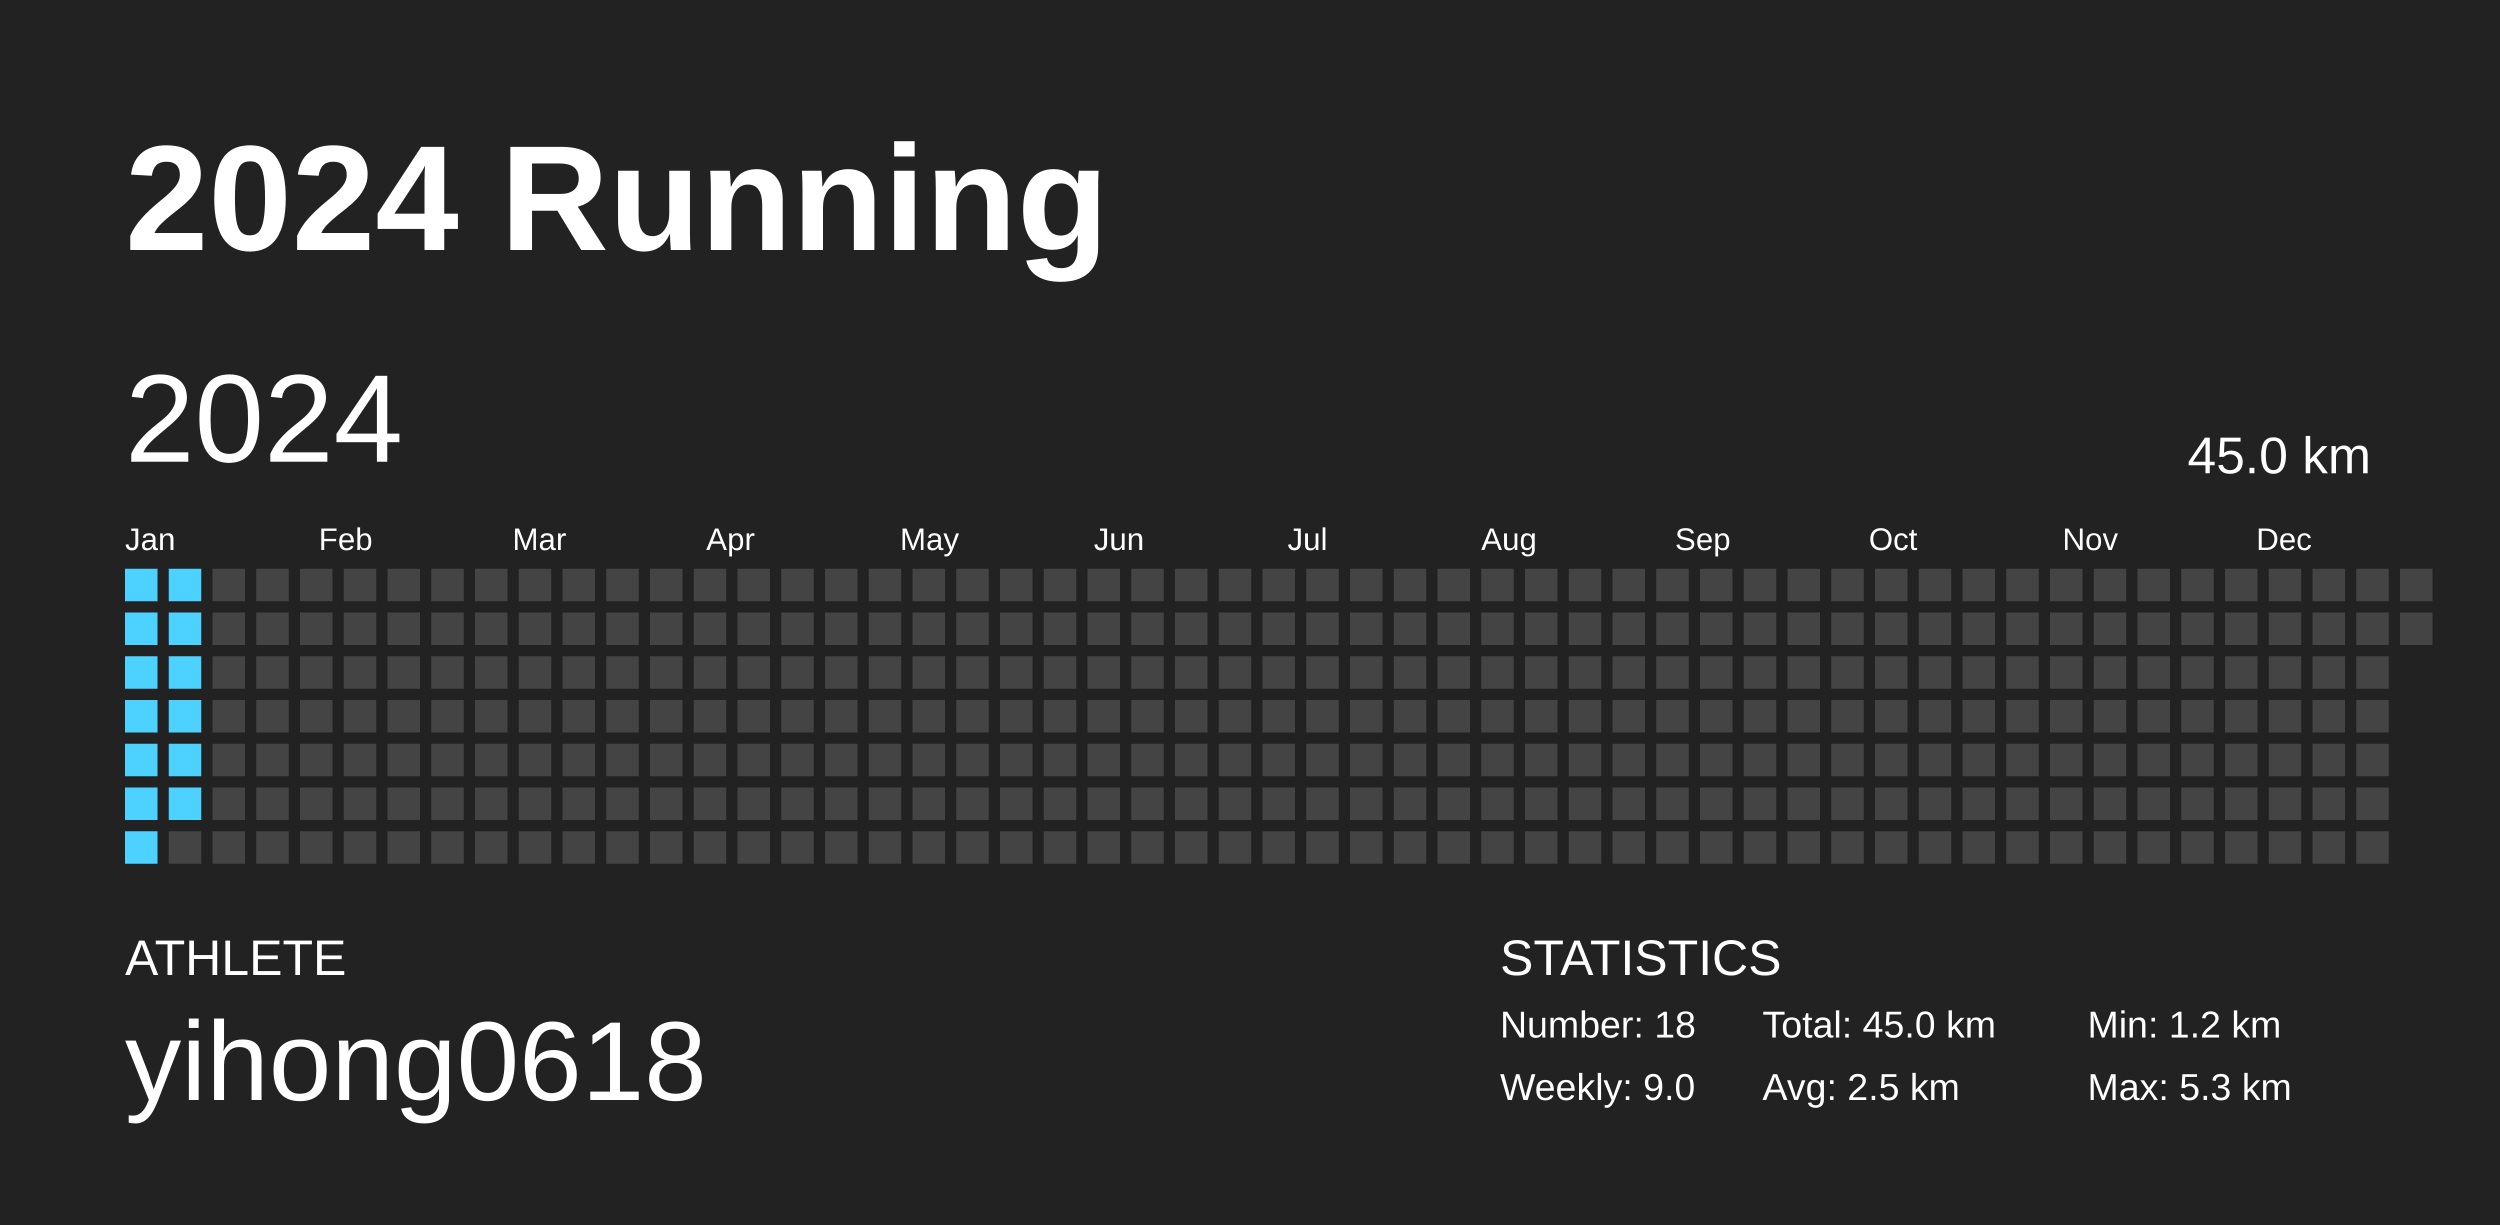
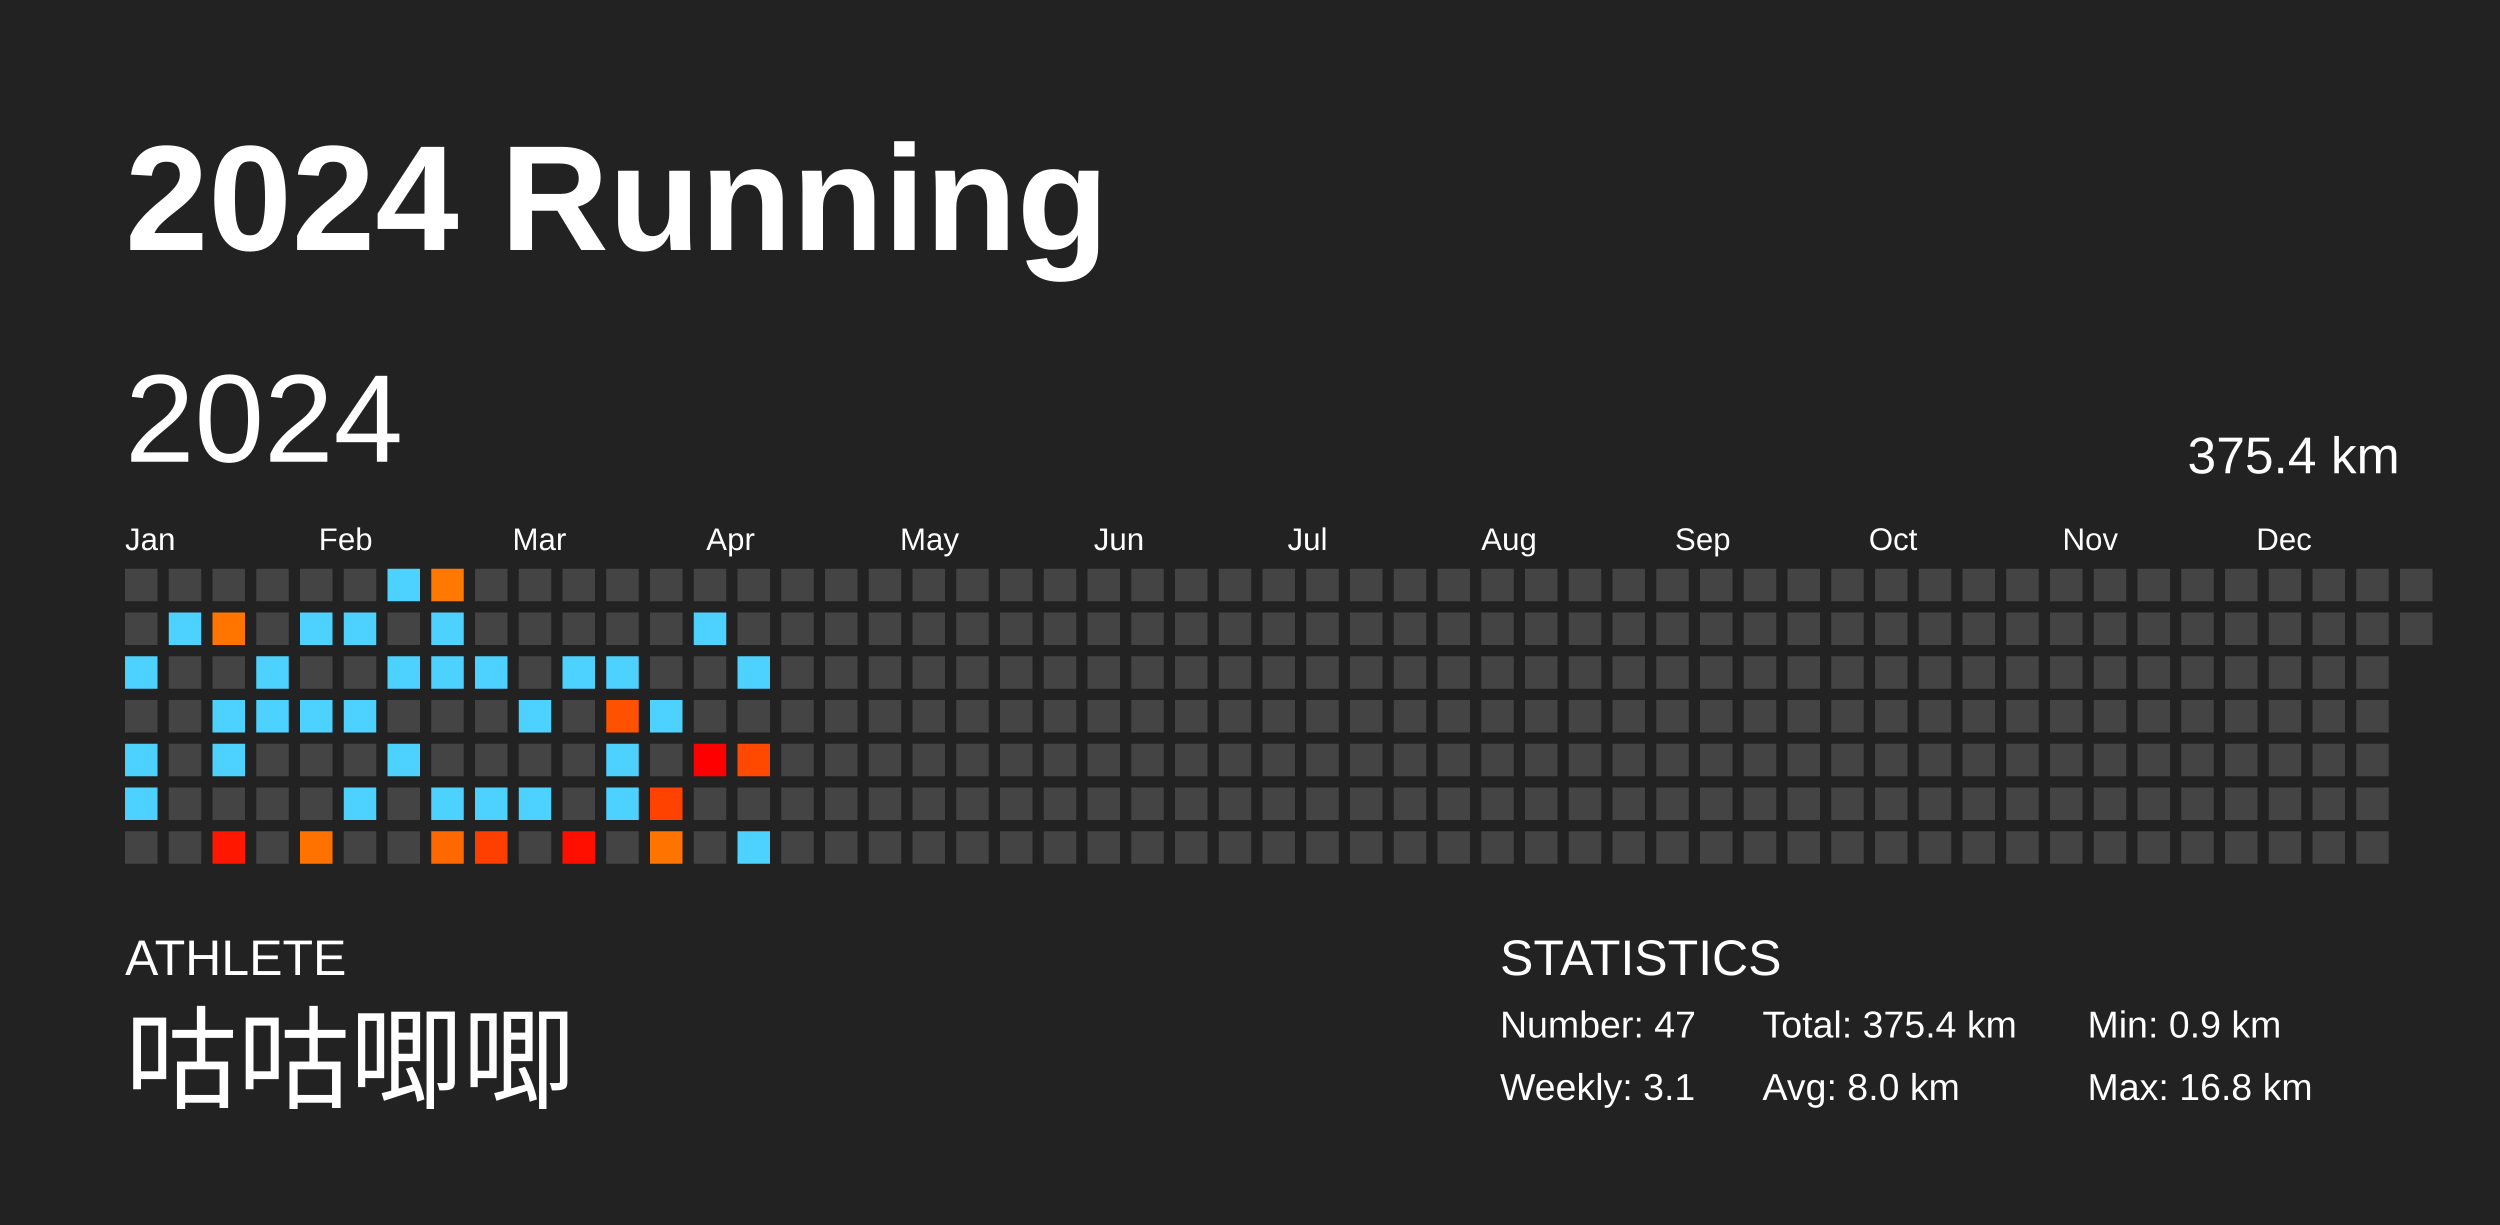
<svg xmlns="http://www.w3.org/2000/svg" baseProfile="full" height="98mm" version="1.1" viewBox="0,0,200,98" width="200mm">
  <defs />
  <rect fill="#222222" height="98" width="200" x="0" y="0" />
  <text fill="#FFFFFF" style="font-size:12px; font-family:Arial; font-weight:bold;" x="10" y="20">2024 Running</text>
  <text fill="#FFFFFF" style="font-size:4px; font-family:Arial" x="10" y="78">ATHLETE</text>
-   <text fill="#FFFFFF" style="font-size:9px; font-family:Arial" x="10" y="88">yihong0618</text>
+   <text fill="#FFFFFF" style="font-size:9px; font-family:Arial" x="10" y="88">咕咕唧唧</text>
  <text fill="#FFFFFF" style="font-size:4px; font-family:Arial" x="120" y="78">STATISTICS</text>
-   <text fill="#FFFFFF" style="font-size:3px; font-family:Arial" x="120" y="83">Number: 18</text>
-   <text fill="#FFFFFF" style="font-size:3px; font-family:Arial" x="120" y="88">Weekly: 9.0</text>
-   <text fill="#FFFFFF" style="font-size:3px; font-family:Arial" x="141" y="83">Total: 45.0 km</text>
-   <text fill="#FFFFFF" style="font-size:3px; font-family:Arial" x="141" y="88">Avg: 2.5 km</text>
-   <text fill="#FFFFFF" style="font-size:3px; font-family:Arial" x="167" y="83">Min: 1.2 km</text>
-   <text fill="#FFFFFF" style="font-size:3px; font-family:Arial" x="167" y="88">Max: 5.3 km</text>
+   <text fill="#FFFFFF" style="font-size:3px; font-family:Arial" x="120" y="83">Number: 47</text>
+   <text fill="#FFFFFF" style="font-size:3px; font-family:Arial" x="120" y="88">Weekly: 3.1</text>
+   <text fill="#FFFFFF" style="font-size:3px; font-family:Arial" x="141" y="83">Total: 375.4 km</text>
+   <text fill="#FFFFFF" style="font-size:3px; font-family:Arial" x="141" y="88">Avg: 8.0 km</text>
+   <text fill="#FFFFFF" style="font-size:3px; font-family:Arial" x="167" y="83">Min: 0.9 km</text>
+   <text fill="#FFFFFF" style="font-size:3px; font-family:Arial" x="167" y="88">Max: 16.8 km</text>
  <text dominant-baseline="hanging" fill="#FFFFFF" style="font-size:10.0px; font-family:Arial;" x="10" y="30">2024</text>
-   <text dominant-baseline="hanging" fill="#FFFFFF" style="font-size:4.125px; font-family:Arial;" x="175" y="35">45.0 km</text>
+   <text dominant-baseline="hanging" fill="#FFFFFF" style="font-size:4.125px; font-family:Arial;" x="175" y="35">375.4 km</text>
  <text fill="#FFFFFF" style="font-size:2.5px; font-family:Arial" x="10.0" y="44">Jan</text>
  <text fill="#FFFFFF" style="font-size:2.5px; font-family:Arial" x="25.5" y="44">Feb</text>
  <text fill="#FFFFFF" style="font-size:2.5px; font-family:Arial" x="41.0" y="44">Mar</text>
  <text fill="#FFFFFF" style="font-size:2.5px; font-family:Arial" x="56.5" y="44">Apr</text>
  <text fill="#FFFFFF" style="font-size:2.5px; font-family:Arial" x="72.0" y="44">May</text>
  <text fill="#FFFFFF" style="font-size:2.5px; font-family:Arial" x="87.5" y="44">Jun</text>
  <text fill="#FFFFFF" style="font-size:2.5px; font-family:Arial" x="103.0" y="44">Jul</text>
  <text fill="#FFFFFF" style="font-size:2.5px; font-family:Arial" x="118.5" y="44">Aug</text>
  <text fill="#FFFFFF" style="font-size:2.5px; font-family:Arial" x="134.0" y="44">Sep</text>
  <text fill="#FFFFFF" style="font-size:2.5px; font-family:Arial" x="149.5" y="44">Oct</text>
  <text fill="#FFFFFF" style="font-size:2.5px; font-family:Arial" x="165.0" y="44">Nov</text>
  <text fill="#FFFFFF" style="font-size:2.5px; font-family:Arial" x="180.5" y="44">Dec</text>
-   <rect fill="#4dd2ff" height="2.6" width="2.6" x="10.0" y="45.5" />
-   <rect fill="#4dd2ff" height="2.6" width="2.6" x="10.0" y="49.0" />
+   <rect fill="#444444" height="2.6" width="2.6" x="10.0" y="45.5" />
+   <rect fill="#444444" height="2.6" width="2.6" x="10.0" y="49.0" />
  <rect fill="#4dd2ff" height="2.6" width="2.6" x="10.0" y="52.5" />
-   <rect fill="#4dd2ff" height="2.6" width="2.6" x="10.0" y="56.0" />
+   <rect fill="#444444" height="2.6" width="2.6" x="10.0" y="56.0" />
  <rect fill="#4dd2ff" height="2.6" width="2.6" x="10.0" y="59.5" />
  <rect fill="#4dd2ff" height="2.6" width="2.6" x="10.0" y="63.0" />
-   <rect fill="#4dd2ff" height="2.6" width="2.6" x="10.0" y="66.5" />
-   <rect fill="#4dd2ff" height="2.6" width="2.6" x="13.5" y="45.5" />
+   <rect fill="#444444" height="2.6" width="2.6" x="10.0" y="66.5" />
+   <rect fill="#444444" height="2.6" width="2.6" x="13.5" y="45.5" />
  <rect fill="#4dd2ff" height="2.6" width="2.6" x="13.5" y="49.0" />
-   <rect fill="#4dd2ff" height="2.6" width="2.6" x="13.5" y="52.5" />
-   <rect fill="#4dd2ff" height="2.6" width="2.6" x="13.5" y="56.0" />
-   <rect fill="#4dd2ff" height="2.6" width="2.6" x="13.5" y="59.5" />
-   <rect fill="#4dd2ff" height="2.6" width="2.6" x="13.5" y="63.0" />
+   <rect fill="#444444" height="2.6" width="2.6" x="13.5" y="52.5" />
+   <rect fill="#444444" height="2.6" width="2.6" x="13.5" y="56.0" />
+   <rect fill="#444444" height="2.6" width="2.6" x="13.5" y="59.5" />
+   <rect fill="#444444" height="2.6" width="2.6" x="13.5" y="63.0" />
  <rect fill="#444444" height="2.6" width="2.6" x="13.5" y="66.5" />
  <rect fill="#444444" height="2.6" width="2.6" x="17.0" y="45.5" />
-   <rect fill="#444444" height="2.6" width="2.6" x="17.0" y="49.0" />
+   <rect fill="#ff7500" height="2.6" width="2.6" x="17.0" y="49.0" />
  <rect fill="#444444" height="2.6" width="2.6" x="17.0" y="52.5" />
-   <rect fill="#444444" height="2.6" width="2.6" x="17.0" y="56.0" />
-   <rect fill="#444444" height="2.6" width="2.6" x="17.0" y="59.5" />
+   <rect fill="#4dd2ff" height="2.6" width="2.6" x="17.0" y="56.0" />
+   <rect fill="#4dd2ff" height="2.6" width="2.6" x="17.0" y="59.5" />
  <rect fill="#444444" height="2.6" width="2.6" x="17.0" y="63.0" />
-   <rect fill="#444444" height="2.6" width="2.6" x="17.0" y="66.5" />
+   <rect fill="#ff1700" height="2.6" width="2.6" x="17.0" y="66.5" />
  <rect fill="#444444" height="2.6" width="2.6" x="20.5" y="45.5" />
  <rect fill="#444444" height="2.6" width="2.6" x="20.5" y="49.0" />
-   <rect fill="#444444" height="2.6" width="2.6" x="20.5" y="52.5" />
-   <rect fill="#444444" height="2.6" width="2.6" x="20.5" y="56.0" />
+   <rect fill="#4dd2ff" height="2.6" width="2.6" x="20.5" y="52.5" />
+   <rect fill="#4dd2ff" height="2.6" width="2.6" x="20.5" y="56.0" />
  <rect fill="#444444" height="2.6" width="2.6" x="20.5" y="59.5" />
  <rect fill="#444444" height="2.6" width="2.6" x="20.5" y="63.0" />
  <rect fill="#444444" height="2.6" width="2.6" x="20.5" y="66.5" />
  <rect fill="#444444" height="2.6" width="2.6" x="24.0" y="45.5" />
-   <rect fill="#444444" height="2.6" width="2.6" x="24.0" y="49.0" />
+   <rect fill="#4dd2ff" height="2.6" width="2.6" x="24.0" y="49.0" />
  <rect fill="#444444" height="2.6" width="2.6" x="24.0" y="52.5" />
-   <rect fill="#444444" height="2.6" width="2.6" x="24.0" y="56.0" />
+   <rect fill="#4dd2ff" height="2.6" width="2.6" x="24.0" y="56.0" />
  <rect fill="#444444" height="2.6" width="2.6" x="24.0" y="59.5" />
  <rect fill="#444444" height="2.6" width="2.6" x="24.0" y="63.0" />
-   <rect fill="#444444" height="2.6" width="2.6" x="24.0" y="66.5" />
+   <rect fill="#ff7200" height="2.6" width="2.6" x="24.0" y="66.5" />
  <rect fill="#444444" height="2.6" width="2.6" x="27.5" y="45.5" />
-   <rect fill="#444444" height="2.6" width="2.6" x="27.5" y="49.0" />
+   <rect fill="#4dd2ff" height="2.6" width="2.6" x="27.5" y="49.0" />
  <rect fill="#444444" height="2.6" width="2.6" x="27.5" y="52.5" />
-   <rect fill="#444444" height="2.6" width="2.6" x="27.5" y="56.0" />
+   <rect fill="#4dd2ff" height="2.6" width="2.6" x="27.5" y="56.0" />
  <rect fill="#444444" height="2.6" width="2.6" x="27.5" y="59.5" />
-   <rect fill="#444444" height="2.6" width="2.6" x="27.5" y="63.0" />
+   <rect fill="#4dd2ff" height="2.6" width="2.6" x="27.5" y="63.0" />
  <rect fill="#444444" height="2.6" width="2.6" x="27.5" y="66.5" />
-   <rect fill="#444444" height="2.6" width="2.6" x="31.0" y="45.5" />
+   <rect fill="#4dd2ff" height="2.6" width="2.6" x="31.0" y="45.5" />
  <rect fill="#444444" height="2.6" width="2.6" x="31.0" y="49.0" />
-   <rect fill="#444444" height="2.6" width="2.6" x="31.0" y="52.5" />
+   <rect fill="#4dd2ff" height="2.6" width="2.6" x="31.0" y="52.5" />
  <rect fill="#444444" height="2.6" width="2.6" x="31.0" y="56.0" />
-   <rect fill="#444444" height="2.6" width="2.6" x="31.0" y="59.5" />
+   <rect fill="#4dd2ff" height="2.6" width="2.6" x="31.0" y="59.5" />
  <rect fill="#444444" height="2.6" width="2.6" x="31.0" y="63.0" />
  <rect fill="#444444" height="2.6" width="2.6" x="31.0" y="66.5" />
-   <rect fill="#444444" height="2.6" width="2.6" x="34.5" y="45.5" />
-   <rect fill="#444444" height="2.6" width="2.6" x="34.5" y="49.0" />
-   <rect fill="#444444" height="2.6" width="2.6" x="34.5" y="52.5" />
+   <rect fill="#ff7800" height="2.6" width="2.6" x="34.5" y="45.5" />
+   <rect fill="#4dd2ff" height="2.6" width="2.6" x="34.5" y="49.0" />
+   <rect fill="#4dd2ff" height="2.6" width="2.6" x="34.5" y="52.5" />
  <rect fill="#444444" height="2.6" width="2.6" x="34.5" y="56.0" />
  <rect fill="#444444" height="2.6" width="2.6" x="34.5" y="59.5" />
-   <rect fill="#444444" height="2.6" width="2.6" x="34.5" y="63.0" />
-   <rect fill="#444444" height="2.6" width="2.6" x="34.5" y="66.5" />
+   <rect fill="#4dd2ff" height="2.6" width="2.6" x="34.5" y="63.0" />
+   <rect fill="#ff6700" height="2.6" width="2.6" x="34.5" y="66.5" />
  <rect fill="#444444" height="2.6" width="2.6" x="38.0" y="45.5" />
  <rect fill="#444444" height="2.6" width="2.6" x="38.0" y="49.0" />
-   <rect fill="#444444" height="2.6" width="2.6" x="38.0" y="52.5" />
+   <rect fill="#4dd2ff" height="2.6" width="2.6" x="38.0" y="52.5" />
  <rect fill="#444444" height="2.6" width="2.6" x="38.0" y="56.0" />
  <rect fill="#444444" height="2.6" width="2.6" x="38.0" y="59.5" />
-   <rect fill="#444444" height="2.6" width="2.6" x="38.0" y="63.0" />
-   <rect fill="#444444" height="2.6" width="2.6" x="38.0" y="66.5" />
+   <rect fill="#4dd2ff" height="2.6" width="2.6" x="38.0" y="63.0" />
+   <rect fill="#ff3f00" height="2.6" width="2.6" x="38.0" y="66.5" />
  <rect fill="#444444" height="2.6" width="2.6" x="41.5" y="45.5" />
  <rect fill="#444444" height="2.6" width="2.6" x="41.5" y="49.0" />
  <rect fill="#444444" height="2.6" width="2.6" x="41.5" y="52.5" />
-   <rect fill="#444444" height="2.6" width="2.6" x="41.5" y="56.0" />
+   <rect fill="#4dd2ff" height="2.6" width="2.6" x="41.5" y="56.0" />
  <rect fill="#444444" height="2.6" width="2.6" x="41.5" y="59.5" />
-   <rect fill="#444444" height="2.6" width="2.6" x="41.5" y="63.0" />
+   <rect fill="#4dd2ff" height="2.6" width="2.6" x="41.5" y="63.0" />
  <rect fill="#444444" height="2.6" width="2.6" x="41.5" y="66.5" />
  <rect fill="#444444" height="2.6" width="2.6" x="45.0" y="45.5" />
  <rect fill="#444444" height="2.6" width="2.6" x="45.0" y="49.0" />
-   <rect fill="#444444" height="2.6" width="2.6" x="45.0" y="52.5" />
+   <rect fill="#4dd2ff" height="2.6" width="2.6" x="45.0" y="52.5" />
  <rect fill="#444444" height="2.6" width="2.6" x="45.0" y="56.0" />
  <rect fill="#444444" height="2.6" width="2.6" x="45.0" y="59.5" />
  <rect fill="#444444" height="2.6" width="2.6" x="45.0" y="63.0" />
-   <rect fill="#444444" height="2.6" width="2.6" x="45.0" y="66.5" />
+   <rect fill="#ff0f00" height="2.6" width="2.6" x="45.0" y="66.5" />
  <rect fill="#444444" height="2.6" width="2.6" x="48.5" y="45.5" />
  <rect fill="#444444" height="2.6" width="2.6" x="48.5" y="49.0" />
-   <rect fill="#444444" height="2.6" width="2.6" x="48.5" y="52.5" />
-   <rect fill="#444444" height="2.6" width="2.6" x="48.5" y="56.0" />
-   <rect fill="#444444" height="2.6" width="2.6" x="48.5" y="59.5" />
-   <rect fill="#444444" height="2.6" width="2.6" x="48.5" y="63.0" />
+   <rect fill="#4dd2ff" height="2.6" width="2.6" x="48.5" y="52.5" />
+   <rect fill="#ff5100" height="2.6" width="2.6" x="48.5" y="56.0" />
+   <rect fill="#4dd2ff" height="2.6" width="2.6" x="48.5" y="59.5" />
+   <rect fill="#4dd2ff" height="2.6" width="2.6" x="48.5" y="63.0" />
  <rect fill="#444444" height="2.6" width="2.6" x="48.5" y="66.5" />
  <rect fill="#444444" height="2.6" width="2.6" x="52.0" y="45.5" />
  <rect fill="#444444" height="2.6" width="2.6" x="52.0" y="49.0" />
  <rect fill="#444444" height="2.6" width="2.6" x="52.0" y="52.5" />
-   <rect fill="#444444" height="2.6" width="2.6" x="52.0" y="56.0" />
+   <rect fill="#4dd2ff" height="2.6" width="2.6" x="52.0" y="56.0" />
  <rect fill="#444444" height="2.6" width="2.6" x="52.0" y="59.5" />
-   <rect fill="#444444" height="2.6" width="2.6" x="52.0" y="63.0" />
-   <rect fill="#444444" height="2.6" width="2.6" x="52.0" y="66.5" />
+   <rect fill="#ff4200" height="2.6" width="2.6" x="52.0" y="63.0" />
+   <rect fill="#ff7400" height="2.6" width="2.6" x="52.0" y="66.5" />
  <rect fill="#444444" height="2.6" width="2.6" x="55.5" y="45.5" />
-   <rect fill="#444444" height="2.6" width="2.6" x="55.5" y="49.0" />
+   <rect fill="#4dd2ff" height="2.6" width="2.6" x="55.5" y="49.0" />
  <rect fill="#444444" height="2.6" width="2.6" x="55.5" y="52.5" />
  <rect fill="#444444" height="2.6" width="2.6" x="55.5" y="56.0" />
-   <rect fill="#444444" height="2.6" width="2.6" x="55.5" y="59.5" />
+   <rect fill="#ff0000" height="2.6" width="2.6" x="55.5" y="59.5" />
  <rect fill="#444444" height="2.6" width="2.6" x="55.5" y="63.0" />
  <rect fill="#444444" height="2.6" width="2.6" x="55.5" y="66.5" />
  <rect fill="#444444" height="2.6" width="2.6" x="59.0" y="45.5" />
  <rect fill="#444444" height="2.6" width="2.6" x="59.0" y="49.0" />
-   <rect fill="#444444" height="2.6" width="2.6" x="59.0" y="52.5" />
+   <rect fill="#4dd2ff" height="2.6" width="2.6" x="59.0" y="52.5" />
  <rect fill="#444444" height="2.6" width="2.6" x="59.0" y="56.0" />
-   <rect fill="#444444" height="2.6" width="2.6" x="59.0" y="59.5" />
+   <rect fill="#ff4800" height="2.6" width="2.6" x="59.0" y="59.5" />
  <rect fill="#444444" height="2.6" width="2.6" x="59.0" y="63.0" />
-   <rect fill="#444444" height="2.6" width="2.6" x="59.0" y="66.5" />
+   <rect fill="#4dd2ff" height="2.6" width="2.6" x="59.0" y="66.5" />
  <rect fill="#444444" height="2.6" width="2.6" x="62.5" y="45.5" />
  <rect fill="#444444" height="2.6" width="2.6" x="62.5" y="49.0" />
  <rect fill="#444444" height="2.6" width="2.6" x="62.5" y="52.5" />
  <rect fill="#444444" height="2.6" width="2.6" x="62.5" y="56.0" />
  <rect fill="#444444" height="2.6" width="2.6" x="62.5" y="59.5" />
  <rect fill="#444444" height="2.6" width="2.6" x="62.5" y="63.0" />
  <rect fill="#444444" height="2.6" width="2.6" x="62.5" y="66.5" />
  <rect fill="#444444" height="2.6" width="2.6" x="66.0" y="45.5" />
  <rect fill="#444444" height="2.6" width="2.6" x="66.0" y="49.0" />
  <rect fill="#444444" height="2.6" width="2.6" x="66.0" y="52.5" />
  <rect fill="#444444" height="2.6" width="2.6" x="66.0" y="56.0" />
  <rect fill="#444444" height="2.6" width="2.6" x="66.0" y="59.5" />
  <rect fill="#444444" height="2.6" width="2.6" x="66.0" y="63.0" />
  <rect fill="#444444" height="2.6" width="2.6" x="66.0" y="66.5" />
  <rect fill="#444444" height="2.6" width="2.6" x="69.5" y="45.5" />
  <rect fill="#444444" height="2.6" width="2.6" x="69.5" y="49.0" />
  <rect fill="#444444" height="2.6" width="2.6" x="69.5" y="52.5" />
  <rect fill="#444444" height="2.6" width="2.6" x="69.5" y="56.0" />
  <rect fill="#444444" height="2.6" width="2.6" x="69.5" y="59.5" />
  <rect fill="#444444" height="2.6" width="2.6" x="69.5" y="63.0" />
  <rect fill="#444444" height="2.6" width="2.6" x="69.5" y="66.5" />
  <rect fill="#444444" height="2.6" width="2.6" x="73.0" y="45.5" />
  <rect fill="#444444" height="2.6" width="2.6" x="73.0" y="49.0" />
  <rect fill="#444444" height="2.6" width="2.6" x="73.0" y="52.5" />
  <rect fill="#444444" height="2.6" width="2.6" x="73.0" y="56.0" />
  <rect fill="#444444" height="2.6" width="2.6" x="73.0" y="59.5" />
  <rect fill="#444444" height="2.6" width="2.6" x="73.0" y="63.0" />
  <rect fill="#444444" height="2.6" width="2.6" x="73.0" y="66.5" />
  <rect fill="#444444" height="2.6" width="2.6" x="76.5" y="45.5" />
  <rect fill="#444444" height="2.6" width="2.6" x="76.5" y="49.0" />
  <rect fill="#444444" height="2.6" width="2.6" x="76.5" y="52.5" />
  <rect fill="#444444" height="2.6" width="2.6" x="76.5" y="56.0" />
  <rect fill="#444444" height="2.6" width="2.6" x="76.5" y="59.5" />
  <rect fill="#444444" height="2.6" width="2.6" x="76.5" y="63.0" />
  <rect fill="#444444" height="2.6" width="2.6" x="76.5" y="66.5" />
  <rect fill="#444444" height="2.6" width="2.6" x="80.0" y="45.5" />
  <rect fill="#444444" height="2.6" width="2.6" x="80.0" y="49.0" />
  <rect fill="#444444" height="2.6" width="2.6" x="80.0" y="52.5" />
  <rect fill="#444444" height="2.6" width="2.6" x="80.0" y="56.0" />
  <rect fill="#444444" height="2.6" width="2.6" x="80.0" y="59.5" />
  <rect fill="#444444" height="2.6" width="2.6" x="80.0" y="63.0" />
  <rect fill="#444444" height="2.6" width="2.6" x="80.0" y="66.5" />
  <rect fill="#444444" height="2.6" width="2.6" x="83.5" y="45.5" />
  <rect fill="#444444" height="2.6" width="2.6" x="83.5" y="49.0" />
  <rect fill="#444444" height="2.6" width="2.6" x="83.5" y="52.5" />
  <rect fill="#444444" height="2.6" width="2.6" x="83.5" y="56.0" />
  <rect fill="#444444" height="2.6" width="2.6" x="83.5" y="59.5" />
  <rect fill="#444444" height="2.6" width="2.6" x="83.5" y="63.0" />
  <rect fill="#444444" height="2.6" width="2.6" x="83.5" y="66.5" />
  <rect fill="#444444" height="2.6" width="2.6" x="87.0" y="45.5" />
  <rect fill="#444444" height="2.6" width="2.6" x="87.0" y="49.0" />
  <rect fill="#444444" height="2.6" width="2.6" x="87.0" y="52.5" />
  <rect fill="#444444" height="2.6" width="2.6" x="87.0" y="56.0" />
  <rect fill="#444444" height="2.6" width="2.6" x="87.0" y="59.5" />
  <rect fill="#444444" height="2.6" width="2.6" x="87.0" y="63.0" />
  <rect fill="#444444" height="2.6" width="2.6" x="87.0" y="66.5" />
  <rect fill="#444444" height="2.6" width="2.6" x="90.5" y="45.5" />
  <rect fill="#444444" height="2.6" width="2.6" x="90.5" y="49.0" />
  <rect fill="#444444" height="2.6" width="2.6" x="90.5" y="52.5" />
  <rect fill="#444444" height="2.6" width="2.6" x="90.5" y="56.0" />
  <rect fill="#444444" height="2.6" width="2.6" x="90.5" y="59.5" />
  <rect fill="#444444" height="2.6" width="2.6" x="90.5" y="63.0" />
  <rect fill="#444444" height="2.6" width="2.6" x="90.5" y="66.5" />
  <rect fill="#444444" height="2.6" width="2.6" x="94.0" y="45.5" />
  <rect fill="#444444" height="2.6" width="2.6" x="94.0" y="49.0" />
  <rect fill="#444444" height="2.6" width="2.6" x="94.0" y="52.5" />
  <rect fill="#444444" height="2.6" width="2.6" x="94.0" y="56.0" />
  <rect fill="#444444" height="2.6" width="2.6" x="94.0" y="59.5" />
  <rect fill="#444444" height="2.6" width="2.6" x="94.0" y="63.0" />
  <rect fill="#444444" height="2.6" width="2.6" x="94.0" y="66.5" />
  <rect fill="#444444" height="2.6" width="2.6" x="97.5" y="45.5" />
  <rect fill="#444444" height="2.6" width="2.6" x="97.5" y="49.0" />
  <rect fill="#444444" height="2.6" width="2.6" x="97.5" y="52.5" />
  <rect fill="#444444" height="2.6" width="2.6" x="97.5" y="56.0" />
  <rect fill="#444444" height="2.6" width="2.6" x="97.5" y="59.5" />
  <rect fill="#444444" height="2.6" width="2.6" x="97.5" y="63.0" />
  <rect fill="#444444" height="2.6" width="2.6" x="97.5" y="66.5" />
  <rect fill="#444444" height="2.6" width="2.6" x="101.0" y="45.5" />
  <rect fill="#444444" height="2.6" width="2.6" x="101.0" y="49.0" />
  <rect fill="#444444" height="2.6" width="2.6" x="101.0" y="52.5" />
  <rect fill="#444444" height="2.6" width="2.6" x="101.0" y="56.0" />
  <rect fill="#444444" height="2.6" width="2.6" x="101.0" y="59.5" />
  <rect fill="#444444" height="2.6" width="2.6" x="101.0" y="63.0" />
  <rect fill="#444444" height="2.6" width="2.6" x="101.0" y="66.5" />
  <rect fill="#444444" height="2.6" width="2.6" x="104.5" y="45.5" />
  <rect fill="#444444" height="2.6" width="2.6" x="104.5" y="49.0" />
  <rect fill="#444444" height="2.6" width="2.6" x="104.5" y="52.5" />
  <rect fill="#444444" height="2.6" width="2.6" x="104.5" y="56.0" />
  <rect fill="#444444" height="2.6" width="2.6" x="104.5" y="59.5" />
  <rect fill="#444444" height="2.6" width="2.6" x="104.5" y="63.0" />
  <rect fill="#444444" height="2.6" width="2.6" x="104.5" y="66.5" />
  <rect fill="#444444" height="2.6" width="2.6" x="108.0" y="45.5" />
  <rect fill="#444444" height="2.6" width="2.6" x="108.0" y="49.0" />
  <rect fill="#444444" height="2.6" width="2.6" x="108.0" y="52.5" />
  <rect fill="#444444" height="2.6" width="2.6" x="108.0" y="56.0" />
  <rect fill="#444444" height="2.6" width="2.6" x="108.0" y="59.5" />
  <rect fill="#444444" height="2.6" width="2.6" x="108.0" y="63.0" />
  <rect fill="#444444" height="2.6" width="2.6" x="108.0" y="66.5" />
  <rect fill="#444444" height="2.6" width="2.6" x="111.5" y="45.5" />
  <rect fill="#444444" height="2.6" width="2.6" x="111.5" y="49.0" />
  <rect fill="#444444" height="2.6" width="2.6" x="111.5" y="52.5" />
  <rect fill="#444444" height="2.6" width="2.6" x="111.5" y="56.0" />
  <rect fill="#444444" height="2.6" width="2.6" x="111.5" y="59.5" />
  <rect fill="#444444" height="2.6" width="2.6" x="111.5" y="63.0" />
  <rect fill="#444444" height="2.6" width="2.6" x="111.5" y="66.5" />
  <rect fill="#444444" height="2.6" width="2.6" x="115.0" y="45.5" />
  <rect fill="#444444" height="2.6" width="2.6" x="115.0" y="49.0" />
  <rect fill="#444444" height="2.6" width="2.6" x="115.0" y="52.5" />
  <rect fill="#444444" height="2.6" width="2.6" x="115.0" y="56.0" />
  <rect fill="#444444" height="2.6" width="2.6" x="115.0" y="59.5" />
  <rect fill="#444444" height="2.6" width="2.6" x="115.0" y="63.0" />
  <rect fill="#444444" height="2.6" width="2.6" x="115.0" y="66.5" />
  <rect fill="#444444" height="2.6" width="2.6" x="118.5" y="45.5" />
  <rect fill="#444444" height="2.6" width="2.6" x="118.5" y="49.0" />
  <rect fill="#444444" height="2.6" width="2.6" x="118.5" y="52.5" />
  <rect fill="#444444" height="2.6" width="2.6" x="118.5" y="56.0" />
  <rect fill="#444444" height="2.6" width="2.6" x="118.5" y="59.5" />
  <rect fill="#444444" height="2.6" width="2.6" x="118.5" y="63.0" />
  <rect fill="#444444" height="2.6" width="2.6" x="118.5" y="66.5" />
  <rect fill="#444444" height="2.6" width="2.6" x="122.0" y="45.5" />
  <rect fill="#444444" height="2.6" width="2.6" x="122.0" y="49.0" />
  <rect fill="#444444" height="2.6" width="2.6" x="122.0" y="52.5" />
  <rect fill="#444444" height="2.6" width="2.6" x="122.0" y="56.0" />
  <rect fill="#444444" height="2.6" width="2.6" x="122.0" y="59.5" />
  <rect fill="#444444" height="2.6" width="2.6" x="122.0" y="63.0" />
  <rect fill="#444444" height="2.6" width="2.6" x="122.0" y="66.5" />
  <rect fill="#444444" height="2.6" width="2.6" x="125.5" y="45.5" />
  <rect fill="#444444" height="2.6" width="2.6" x="125.5" y="49.0" />
  <rect fill="#444444" height="2.6" width="2.6" x="125.5" y="52.5" />
  <rect fill="#444444" height="2.6" width="2.6" x="125.5" y="56.0" />
  <rect fill="#444444" height="2.6" width="2.6" x="125.5" y="59.5" />
  <rect fill="#444444" height="2.6" width="2.6" x="125.5" y="63.0" />
  <rect fill="#444444" height="2.6" width="2.6" x="125.5" y="66.5" />
  <rect fill="#444444" height="2.6" width="2.6" x="129.0" y="45.5" />
  <rect fill="#444444" height="2.6" width="2.6" x="129.0" y="49.0" />
  <rect fill="#444444" height="2.6" width="2.6" x="129.0" y="52.5" />
  <rect fill="#444444" height="2.6" width="2.6" x="129.0" y="56.0" />
  <rect fill="#444444" height="2.6" width="2.6" x="129.0" y="59.5" />
  <rect fill="#444444" height="2.6" width="2.6" x="129.0" y="63.0" />
  <rect fill="#444444" height="2.6" width="2.6" x="129.0" y="66.5" />
  <rect fill="#444444" height="2.6" width="2.6" x="132.5" y="45.5" />
  <rect fill="#444444" height="2.6" width="2.6" x="132.5" y="49.0" />
  <rect fill="#444444" height="2.6" width="2.6" x="132.5" y="52.5" />
  <rect fill="#444444" height="2.6" width="2.6" x="132.5" y="56.0" />
  <rect fill="#444444" height="2.6" width="2.6" x="132.5" y="59.5" />
  <rect fill="#444444" height="2.6" width="2.6" x="132.5" y="63.0" />
  <rect fill="#444444" height="2.6" width="2.6" x="132.5" y="66.5" />
  <rect fill="#444444" height="2.6" width="2.6" x="136.0" y="45.5" />
  <rect fill="#444444" height="2.6" width="2.6" x="136.0" y="49.0" />
  <rect fill="#444444" height="2.6" width="2.6" x="136.0" y="52.5" />
  <rect fill="#444444" height="2.6" width="2.6" x="136.0" y="56.0" />
  <rect fill="#444444" height="2.6" width="2.6" x="136.0" y="59.5" />
  <rect fill="#444444" height="2.6" width="2.6" x="136.0" y="63.0" />
  <rect fill="#444444" height="2.6" width="2.6" x="136.0" y="66.5" />
  <rect fill="#444444" height="2.6" width="2.6" x="139.5" y="45.5" />
  <rect fill="#444444" height="2.6" width="2.6" x="139.5" y="49.0" />
  <rect fill="#444444" height="2.6" width="2.6" x="139.5" y="52.5" />
  <rect fill="#444444" height="2.6" width="2.6" x="139.5" y="56.0" />
  <rect fill="#444444" height="2.6" width="2.6" x="139.5" y="59.5" />
  <rect fill="#444444" height="2.6" width="2.6" x="139.5" y="63.0" />
  <rect fill="#444444" height="2.6" width="2.6" x="139.5" y="66.5" />
  <rect fill="#444444" height="2.6" width="2.6" x="143.0" y="45.5" />
  <rect fill="#444444" height="2.6" width="2.6" x="143.0" y="49.0" />
  <rect fill="#444444" height="2.6" width="2.6" x="143.0" y="52.5" />
  <rect fill="#444444" height="2.6" width="2.6" x="143.0" y="56.0" />
  <rect fill="#444444" height="2.6" width="2.6" x="143.0" y="59.5" />
  <rect fill="#444444" height="2.6" width="2.6" x="143.0" y="63.0" />
  <rect fill="#444444" height="2.6" width="2.6" x="143.0" y="66.5" />
  <rect fill="#444444" height="2.6" width="2.6" x="146.5" y="45.5" />
  <rect fill="#444444" height="2.6" width="2.6" x="146.5" y="49.0" />
  <rect fill="#444444" height="2.6" width="2.6" x="146.5" y="52.5" />
  <rect fill="#444444" height="2.6" width="2.6" x="146.5" y="56.0" />
  <rect fill="#444444" height="2.6" width="2.6" x="146.5" y="59.5" />
  <rect fill="#444444" height="2.6" width="2.6" x="146.5" y="63.0" />
  <rect fill="#444444" height="2.6" width="2.6" x="146.5" y="66.5" />
  <rect fill="#444444" height="2.6" width="2.6" x="150.0" y="45.5" />
  <rect fill="#444444" height="2.6" width="2.6" x="150.0" y="49.0" />
  <rect fill="#444444" height="2.6" width="2.6" x="150.0" y="52.5" />
  <rect fill="#444444" height="2.6" width="2.6" x="150.0" y="56.0" />
  <rect fill="#444444" height="2.6" width="2.6" x="150.0" y="59.5" />
  <rect fill="#444444" height="2.6" width="2.6" x="150.0" y="63.0" />
  <rect fill="#444444" height="2.6" width="2.6" x="150.0" y="66.5" />
  <rect fill="#444444" height="2.6" width="2.6" x="153.5" y="45.5" />
  <rect fill="#444444" height="2.6" width="2.6" x="153.5" y="49.0" />
  <rect fill="#444444" height="2.6" width="2.6" x="153.5" y="52.5" />
  <rect fill="#444444" height="2.6" width="2.6" x="153.5" y="56.0" />
  <rect fill="#444444" height="2.6" width="2.6" x="153.5" y="59.5" />
  <rect fill="#444444" height="2.6" width="2.6" x="153.5" y="63.0" />
  <rect fill="#444444" height="2.6" width="2.6" x="153.5" y="66.5" />
  <rect fill="#444444" height="2.6" width="2.6" x="157.0" y="45.5" />
  <rect fill="#444444" height="2.6" width="2.6" x="157.0" y="49.0" />
  <rect fill="#444444" height="2.6" width="2.6" x="157.0" y="52.5" />
  <rect fill="#444444" height="2.6" width="2.6" x="157.0" y="56.0" />
  <rect fill="#444444" height="2.6" width="2.6" x="157.0" y="59.5" />
  <rect fill="#444444" height="2.6" width="2.6" x="157.0" y="63.0" />
  <rect fill="#444444" height="2.6" width="2.6" x="157.0" y="66.5" />
  <rect fill="#444444" height="2.6" width="2.6" x="160.5" y="45.5" />
  <rect fill="#444444" height="2.6" width="2.6" x="160.5" y="49.0" />
  <rect fill="#444444" height="2.6" width="2.6" x="160.5" y="52.5" />
  <rect fill="#444444" height="2.6" width="2.6" x="160.5" y="56.0" />
  <rect fill="#444444" height="2.6" width="2.6" x="160.5" y="59.5" />
  <rect fill="#444444" height="2.6" width="2.6" x="160.5" y="63.0" />
  <rect fill="#444444" height="2.6" width="2.6" x="160.5" y="66.5" />
  <rect fill="#444444" height="2.6" width="2.6" x="164.0" y="45.5" />
  <rect fill="#444444" height="2.6" width="2.6" x="164.0" y="49.0" />
  <rect fill="#444444" height="2.6" width="2.6" x="164.0" y="52.5" />
  <rect fill="#444444" height="2.6" width="2.6" x="164.0" y="56.0" />
  <rect fill="#444444" height="2.6" width="2.6" x="164.0" y="59.5" />
  <rect fill="#444444" height="2.6" width="2.6" x="164.0" y="63.0" />
  <rect fill="#444444" height="2.6" width="2.6" x="164.0" y="66.5" />
  <rect fill="#444444" height="2.6" width="2.6" x="167.5" y="45.5" />
  <rect fill="#444444" height="2.6" width="2.6" x="167.5" y="49.0" />
  <rect fill="#444444" height="2.6" width="2.6" x="167.5" y="52.5" />
  <rect fill="#444444" height="2.6" width="2.6" x="167.5" y="56.0" />
  <rect fill="#444444" height="2.6" width="2.6" x="167.5" y="59.5" />
  <rect fill="#444444" height="2.6" width="2.6" x="167.5" y="63.0" />
  <rect fill="#444444" height="2.6" width="2.6" x="167.5" y="66.5" />
  <rect fill="#444444" height="2.6" width="2.6" x="171.0" y="45.5" />
  <rect fill="#444444" height="2.6" width="2.6" x="171.0" y="49.0" />
  <rect fill="#444444" height="2.6" width="2.6" x="171.0" y="52.5" />
  <rect fill="#444444" height="2.6" width="2.6" x="171.0" y="56.0" />
  <rect fill="#444444" height="2.6" width="2.6" x="171.0" y="59.5" />
  <rect fill="#444444" height="2.6" width="2.6" x="171.0" y="63.0" />
  <rect fill="#444444" height="2.6" width="2.6" x="171.0" y="66.5" />
  <rect fill="#444444" height="2.6" width="2.6" x="174.5" y="45.5" />
  <rect fill="#444444" height="2.6" width="2.6" x="174.5" y="49.0" />
  <rect fill="#444444" height="2.6" width="2.6" x="174.5" y="52.5" />
  <rect fill="#444444" height="2.6" width="2.6" x="174.5" y="56.0" />
  <rect fill="#444444" height="2.6" width="2.6" x="174.5" y="59.5" />
  <rect fill="#444444" height="2.6" width="2.6" x="174.5" y="63.0" />
  <rect fill="#444444" height="2.6" width="2.6" x="174.5" y="66.5" />
  <rect fill="#444444" height="2.6" width="2.6" x="178.0" y="45.5" />
  <rect fill="#444444" height="2.6" width="2.6" x="178.0" y="49.0" />
  <rect fill="#444444" height="2.6" width="2.6" x="178.0" y="52.5" />
  <rect fill="#444444" height="2.6" width="2.6" x="178.0" y="56.0" />
  <rect fill="#444444" height="2.6" width="2.6" x="178.0" y="59.5" />
  <rect fill="#444444" height="2.6" width="2.6" x="178.0" y="63.0" />
  <rect fill="#444444" height="2.6" width="2.6" x="178.0" y="66.5" />
  <rect fill="#444444" height="2.6" width="2.6" x="181.5" y="45.5" />
  <rect fill="#444444" height="2.6" width="2.6" x="181.5" y="49.0" />
  <rect fill="#444444" height="2.6" width="2.6" x="181.5" y="52.5" />
  <rect fill="#444444" height="2.6" width="2.6" x="181.5" y="56.0" />
  <rect fill="#444444" height="2.6" width="2.6" x="181.5" y="59.5" />
  <rect fill="#444444" height="2.6" width="2.6" x="181.5" y="63.0" />
  <rect fill="#444444" height="2.6" width="2.6" x="181.5" y="66.5" />
  <rect fill="#444444" height="2.6" width="2.6" x="185.0" y="45.5" />
  <rect fill="#444444" height="2.6" width="2.6" x="185.0" y="49.0" />
  <rect fill="#444444" height="2.6" width="2.6" x="185.0" y="52.5" />
  <rect fill="#444444" height="2.6" width="2.6" x="185.0" y="56.0" />
  <rect fill="#444444" height="2.6" width="2.6" x="185.0" y="59.5" />
  <rect fill="#444444" height="2.6" width="2.6" x="185.0" y="63.0" />
  <rect fill="#444444" height="2.6" width="2.6" x="185.0" y="66.5" />
  <rect fill="#444444" height="2.6" width="2.6" x="188.5" y="45.5" />
  <rect fill="#444444" height="2.6" width="2.6" x="188.5" y="49.0" />
  <rect fill="#444444" height="2.6" width="2.6" x="188.5" y="52.5" />
  <rect fill="#444444" height="2.6" width="2.6" x="188.5" y="56.0" />
  <rect fill="#444444" height="2.6" width="2.6" x="188.5" y="59.5" />
  <rect fill="#444444" height="2.6" width="2.6" x="188.5" y="63.0" />
  <rect fill="#444444" height="2.6" width="2.6" x="188.5" y="66.5" />
  <rect fill="#444444" height="2.6" width="2.6" x="192.0" y="45.5" />
  <rect fill="#444444" height="2.6" width="2.6" x="192.0" y="49.0" />
</svg>
